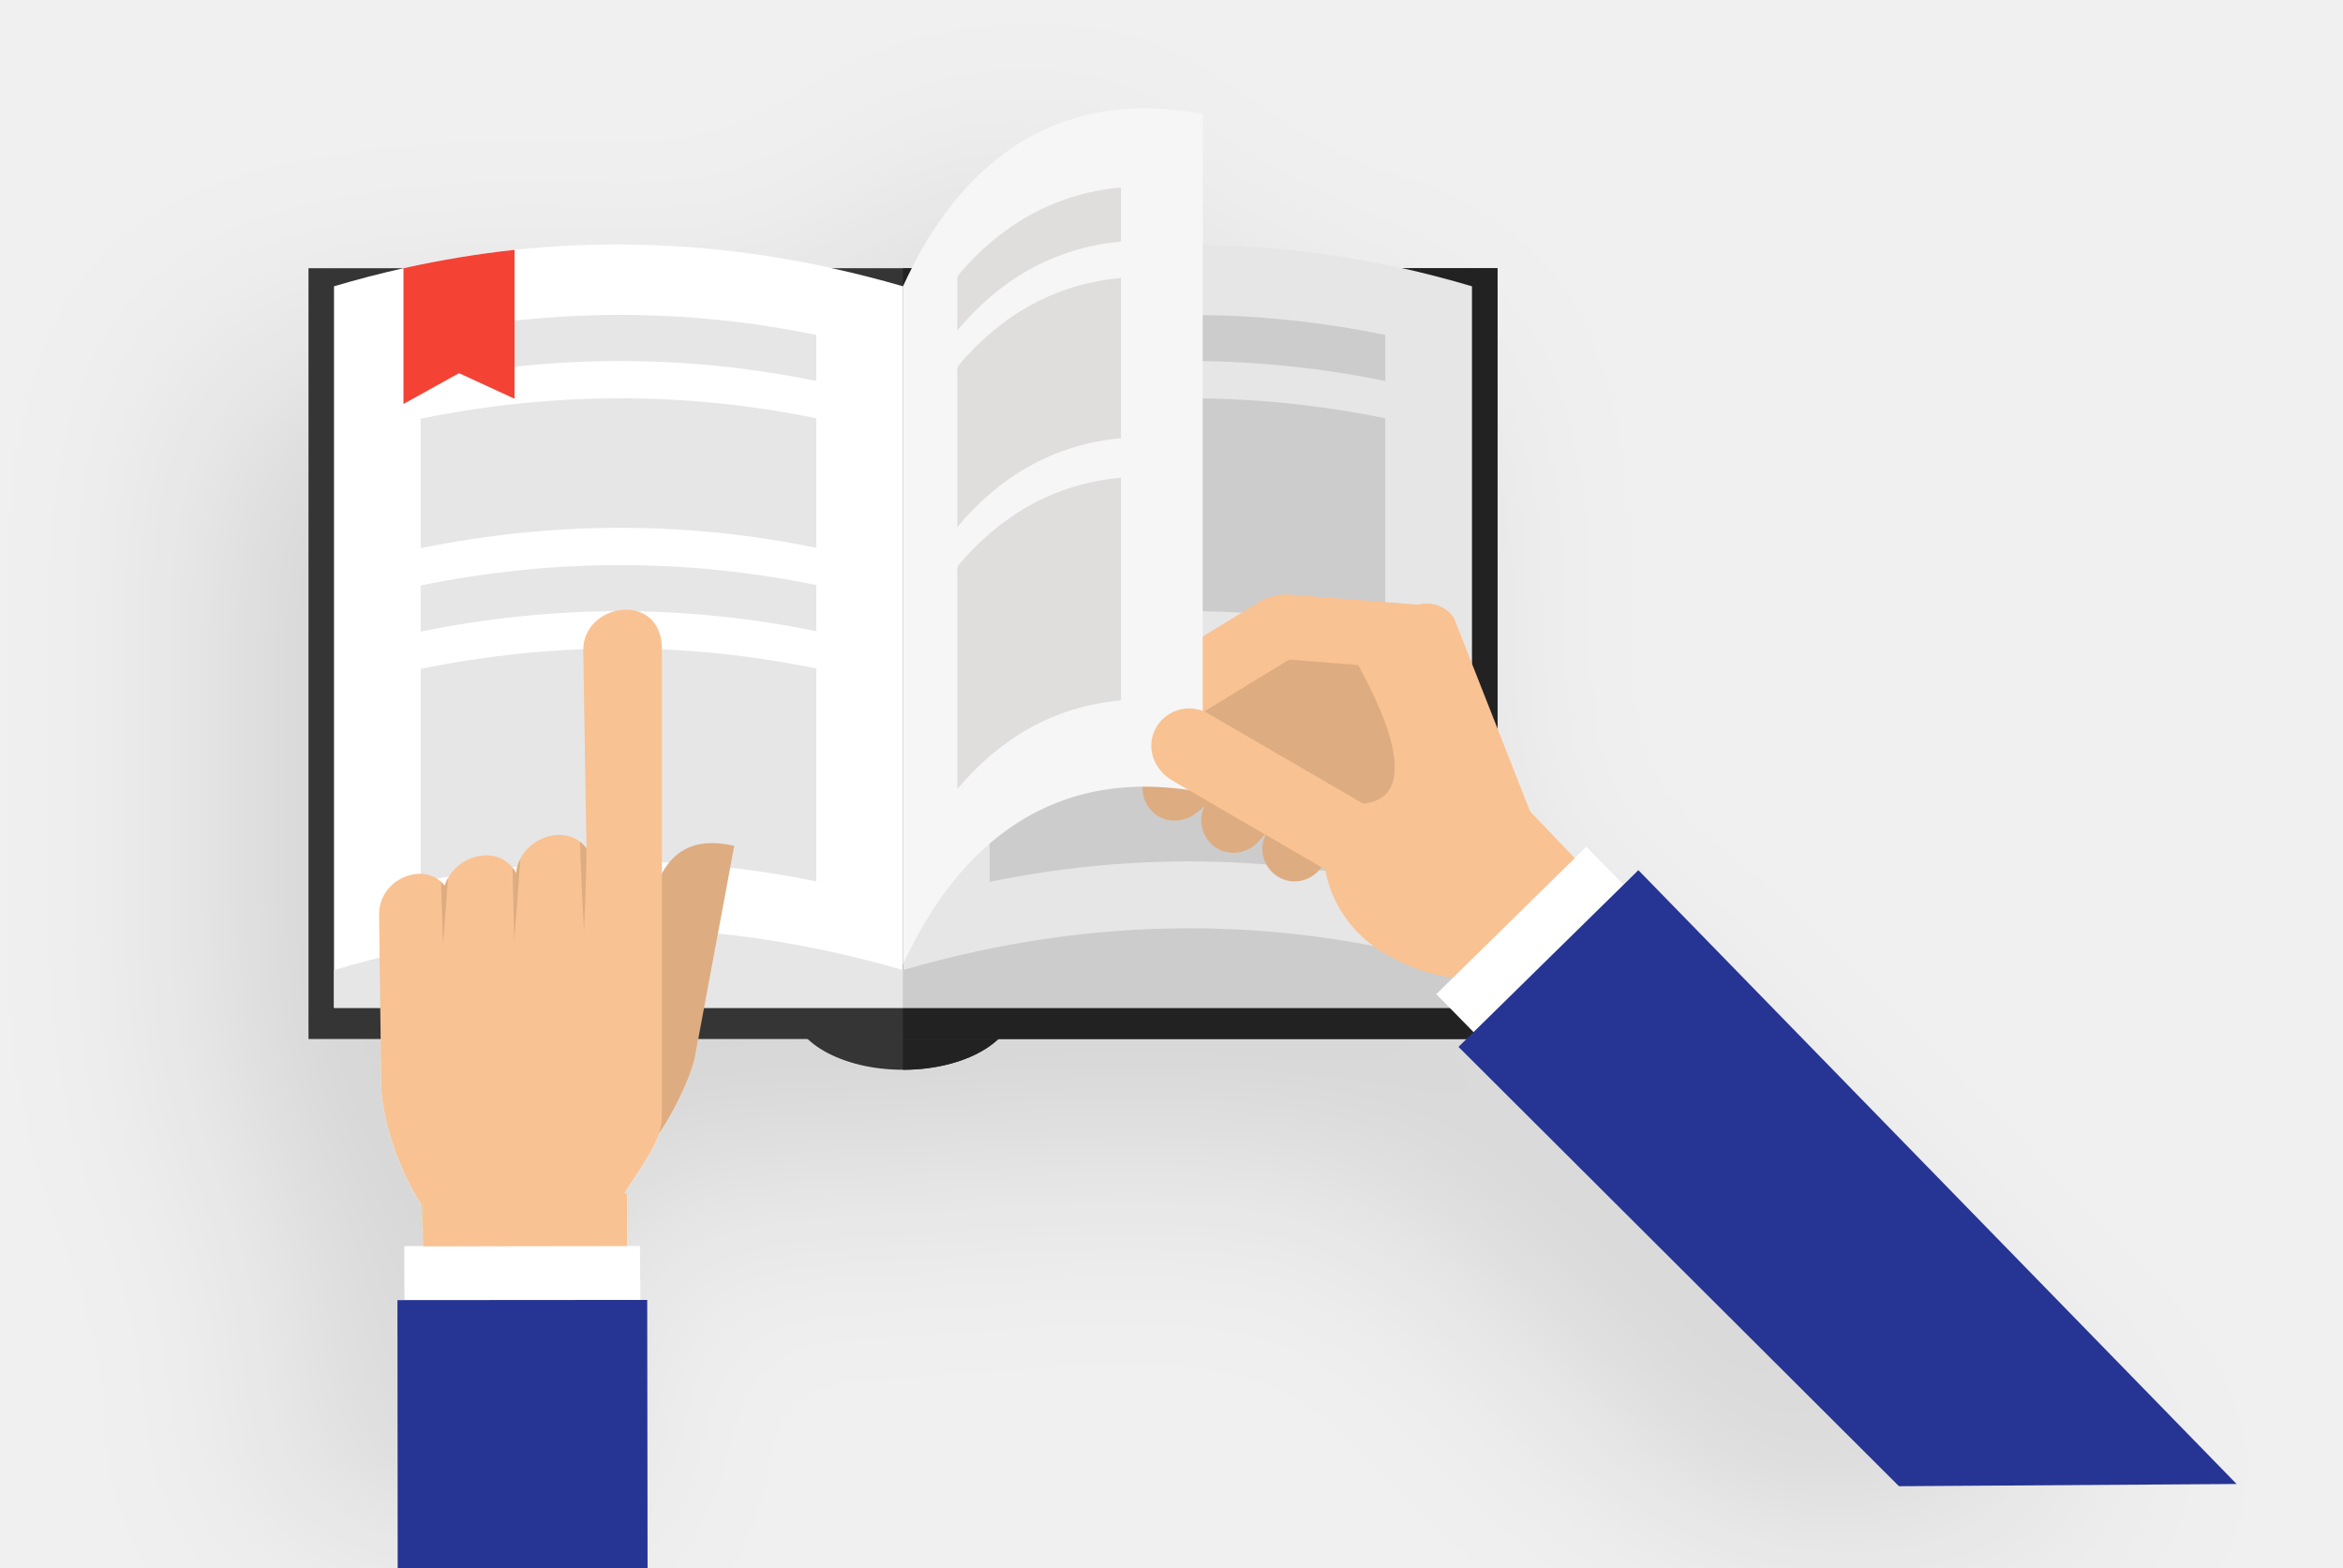
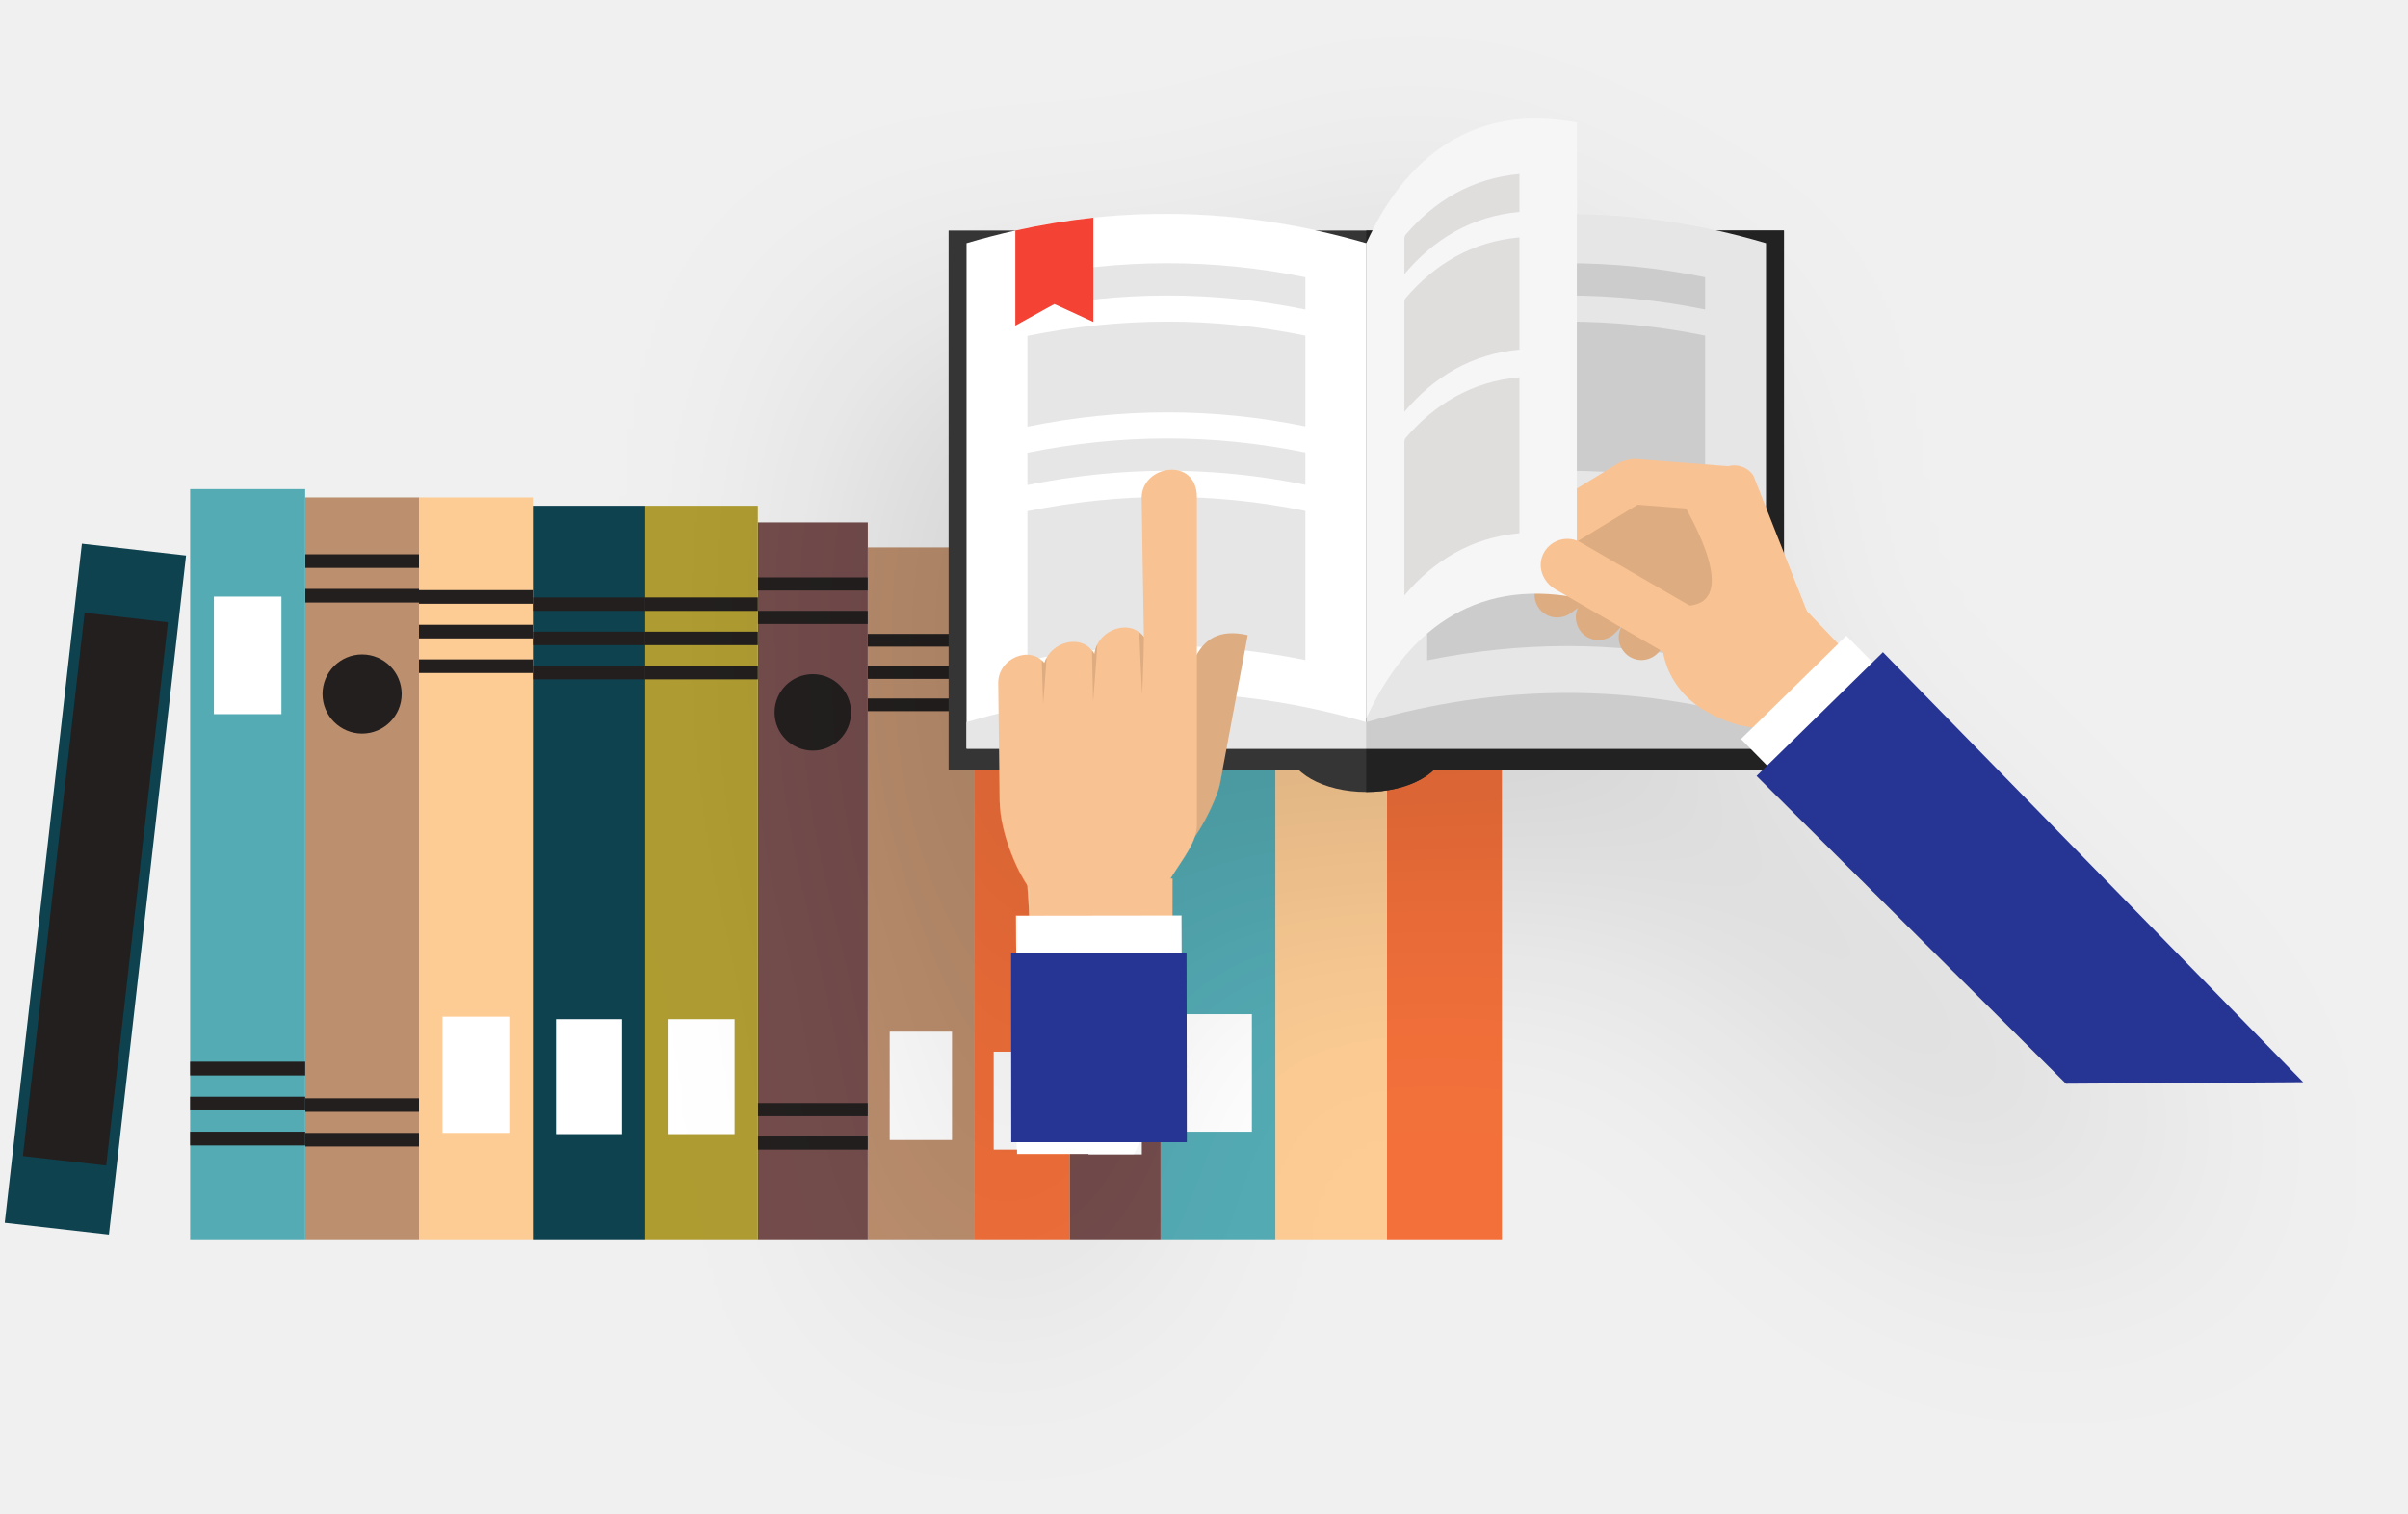
- <svg xmlns="http://www.w3.org/2000/svg" width="281px" height="188px" viewBox="0 0 281 188" version="1.1">
+ <svg xmlns="http://www.w3.org/2000/svg" width="264px" height="166px" viewBox="0 0 264 166" version="1.1">
  <defs>
    <filter x="-50%" y="-50%" width="200%" height="200%" filterUnits="objectBoundingBox" id="filter-1">
      <feOffset dx="-10" dy="13" in="SourceAlpha" result="shadowOffsetOuter1" />
      <feGaussianBlur stdDeviation="13.5" in="shadowOffsetOuter1" result="shadowBlurOuter1" />
      <feColorMatrix values="0 0 0 0 0   0 0 0 0 0   0 0 0 0 0  0 0 0 0.12 0" type="matrix" in="shadowBlurOuter1" result="shadowMatrixOuter1" />
      <feMerge>
        <feMergeNode in="shadowMatrixOuter1" />
        <feMergeNode in="SourceGraphic" />
      </feMerge>
    </filter>
  </defs>
-   <g id="Assets" stroke="none" stroke-width="1" fill="none" fill-rule="evenodd">
-     <g id="Other" transform="translate(-1151, -20)">
-       <g id="Bg">
-         <g id="book" filter="url(#filter-1)" transform="translate(1188, 33)">
-           <path d="M71.298,100.138 C78.656,100.138 84.621,103.531 84.621,107.715 C84.621,111.901 78.656,115.294 71.298,115.294 C63.94,115.294 57.974,111.901 57.974,107.715 C57.974,103.531 63.94,100.138 71.298,100.138 L71.298,100.138 Z" id="Fill-1" fill="#353535" />
-           <path d="M71.298,100.138 C78.656,100.138 84.621,103.53 84.621,107.715 C84.621,111.901 78.656,115.294 71.298,115.294 L71.298,100.138 Z" id="Fill-3" fill="#212121" />
-           <polygon id="Fill-5" fill="#353535" points="0 111.605 142.594 111.605 142.594 19.167 0 19.167" />
-           <polygon id="Fill-7" fill="#212121" points="71.298 111.605 142.596 111.605 142.596 19.167 71.298 19.167" />
-           <path d="M3.059,21.335 C25.805,14.573 48.551,14.736 71.298,21.335 L71.298,107.867 L3.059,107.867 L3.059,21.335 Z" id="Fill-8" fill="#FFFFFF" />
-           <path d="M139.536,21.335 C116.79,14.573 94.043,14.736 71.298,21.335 L71.298,107.867 L139.536,107.867 L139.536,21.335 Z" id="Fill-9" fill="#E6E6E6" />
-           <path d="M71.298,103.336 L71.298,107.868 L139.536,107.868 L139.536,103.336 C116.79,96.573 94.044,96.736 71.298,103.336" id="Fill-10" fill="#CCCCCC" />
-           <path d="M81.693,32.741 C97.509,29.523 113.325,29.454 129.141,32.697 L129.141,27.167 C113.325,23.924 97.509,23.993 81.693,27.21 L81.693,32.741 Z" id="Fill-11" fill="#CCCCCC" />
-           <path d="M81.693,62.744 C97.509,59.526 113.325,59.457 129.141,62.7 L129.141,37.167 C113.325,33.924 97.509,33.994 81.693,37.212 L81.693,62.744 Z" id="Fill-12" fill="#CCCCCC" />
-           <path d="M81.693,92.748 C97.509,89.531 113.325,89.462 129.141,92.704 L129.141,67.17 C113.325,63.927 97.509,63.998 81.693,67.215 L81.693,92.748 Z" id="Fill-13" fill="#CCCCCC" />
-           <path d="M13.454,32.741 C29.27,29.523 45.087,29.454 60.902,32.697 L60.902,27.167 C45.087,23.924 29.27,23.993 13.454,27.21 L13.454,32.741 Z" id="Fill-14" fill="#E6E6E6" />
-           <path d="M13.454,52.742 C29.27,49.526 45.087,49.457 60.902,52.699 L60.902,37.167 C45.087,33.924 29.27,33.993 13.454,37.212 L13.454,52.742 Z" id="Fill-15" fill="#E6E6E6" />
-           <path d="M13.454,62.744 C29.27,59.526 45.087,59.457 60.902,62.7 L60.902,57.17 C45.087,53.927 29.27,53.996 13.454,57.213 L13.454,62.744 Z" id="Fill-16" fill="#E6E6E6" />
-           <path d="M100.911,84.019 L100.911,84.019 C99.556,82.365 99.761,79.847 101.451,78.548 L117.578,66.147 C119.269,64.847 121.688,65.034 123.043,66.687 C124.397,68.339 124.151,70.798 122.503,72.157 L106.374,84.559 C104.68,85.862 102.265,85.673 100.911,84.019" id="Fill-17" fill="#DEAC81" />
-           <path d="M108.394,88.317 L108.394,88.317 C106.794,86.9 106.595,84.382 108.057,82.83 L122.01,68.018 C123.471,66.466 125.89,66.264 127.489,67.679 C129.09,69.096 129.237,71.562 127.826,73.167 L113.874,87.98 C112.409,89.536 109.994,89.734 108.394,88.317" id="Fill-18" fill="#DEAC81" />
-           <polygon id="Fill-19" fill="#DEAC81" points="143.602 87.154 133.637 64.038 113.461 64.338 104.259 73.647 131.143 92.085" />
-           <path d="M116.608,92.326 L116.608,92.326 C114.684,91.398 113.809,89.028 114.795,87.136 L124.206,69.087 C125.193,67.196 127.466,66.344 129.389,67.273 C131.313,68.201 132.124,70.533 131.202,72.462 L121.79,90.512 C120.802,92.408 118.531,93.255 116.608,92.326" id="Fill-20" fill="#DEAC81" />
-           <path d="M145.805,90.708 L145.805,90.708 C144.021,91.883 141.208,91.58 140.428,89.597 L130.896,65.398 C130.116,63.415 130.221,61.189 132.004,60.014 C133.788,58.839 136.203,59.34 137.381,61.124 L146.913,85.324 C147.697,87.312 147.589,89.531 145.805,90.708" id="Fill-21" fill="#F9C293" />
-           <path d="M113.229,61.775 L113.229,61.775 C113.443,59.648 115.359,58.133 117.481,58.299 L134.438,59.619 C136.56,59.785 138.126,61.749 137.912,63.877 C137.696,66.004 135.785,67.564 133.659,67.353 L116.702,66.033 C114.572,65.867 113.015,63.904 113.229,61.775" id="Fill-22" fill="#F9C293" />
-           <path d="M95.745,75.043 L95.745,75.043 C94.576,73.255 95.049,70.773 96.869,69.662 L114.234,59.068 C116.053,57.959 118.44,58.403 119.608,60.193 C120.778,61.983 120.27,64.398 118.484,65.574 L101.119,76.168 C99.295,77.282 96.914,76.833 95.745,75.043" id="Fill-23" fill="#F9C293" />
-           <polygon id="Fill-24" fill="#F9C293" points="143.359 81.004 130.999 96.395 139.25 105.37 153.257 91.371" />
-           <path d="M125.014,65.212 C126.84,68.387 135.271,82.998 126.028,83.425 C116.786,83.855 138.06,94.849 138.06,94.849 L142.957,80.478 C142.957,80.478 138.042,64.957 125.014,65.212" id="Fill-25" fill="#F9C293" />
-           <path d="M139.988,82.141 C147.965,83.482 149.972,95.967 146.645,100.74 C143.317,105.514 135.638,105.417 128.71,101.126 C121.783,96.835 120.744,88.732 122.56,86.27 C124.375,83.807 132.01,80.8 139.988,82.141" id="Fill-26" fill="#F9C293" />
-           <polygon id="Fill-27" fill="#FFFFFF" points="153.248 88.553 135.26 106.222 140.712 111.785 158.701 94.116" />
-           <polygon id="Fill-28" fill="#283593" points="190.748 165.238 137.918 112.549 159.494 91.356 231.239 164.972" />
-           <path d="M71.298,21.335 C77.902,6.915 89.342,-2.718 107.24,0.686 L107.24,82.029 C89.342,78.624 77.902,88.257 71.298,102.677 L71.298,21.335 Z" id="Fill-29" fill="#F6F6F6" />
-           <path d="M97.441,15.979 C89.243,16.72 82.777,20.685 77.803,26.637 L77.803,20.432 C77.843,20.284 77.884,20.14 77.927,19.994 C82.885,14.124 89.31,10.218 97.441,9.484 L97.441,15.979 Z" id="Fill-30" fill="#E0DDDD" />
-           <path d="M97.441,39.556 C89.243,40.296 82.777,44.262 77.803,50.213 L77.803,31.285 C77.843,31.137 77.884,30.992 77.927,30.846 C82.885,24.976 89.31,21.07 97.441,20.337 L97.441,39.556 Z" id="Fill-31" fill="#E0DDDD" />
-           <path d="M97.441,70.991 C89.243,71.732 82.777,75.697 77.803,81.65 L77.803,55.234 C77.843,55.089 77.884,54.942 77.927,54.797 C82.885,48.927 89.31,45.021 97.441,44.288 L97.441,70.991 Z" id="Fill-32" fill="#E0DDDD" />
-           <path d="M129.258,89.886 L129.258,89.886 C128.155,92.14 125.323,93.234 123.159,91.977 L103.609,80.614 C101.445,79.357 100.417,76.762 101.52,74.507 C102.624,72.251 105.365,71.316 107.619,72.416 L127.17,83.779 C129.34,85.039 130.362,87.631 129.258,89.886" id="Fill-33" fill="#F9C293" />
-           <path d="M71.298,103.336 L71.298,107.868 L3.059,107.868 L3.059,103.336 C25.805,96.573 48.552,96.736 71.298,103.336" id="Fill-34" fill="#E6E6E6" />
-           <path d="M13.454,92.748 C29.27,89.531 45.087,89.462 60.902,92.704 L60.902,67.17 C45.087,63.927 29.27,63.998 13.454,67.215 L13.454,92.748 Z" id="Fill-35" fill="#E6E6E6" />
-           <polygon id="Fill-36" fill="#E7D1A7" points="37.062 119.808 39.343 153.74 22.302 173.178 15.824 166.775 12.993 124.487" />
-           <polygon id="Fill-37" fill="#F9C293" points="13.765 127.99 13.678 170.242 18.872 176.56 38.173 154.783 38.217 130.135" />
-           <path d="M51.061,88.437 L46.314,113.905 C45.832,116.494 41.435,125.832 38.819,125.558 C36.206,125.284 36.051,117.257 36.6,114.679 L41.094,95.267 C42.966,87.179 48.27,87.828 51.061,88.437" id="Fill-38" fill="#DEAC81" />
-           <path d="M32.952,65.095 L33.336,88.76 C31.016,85.505 25.33,87.448 24.902,91.719 C22.982,88.055 17.481,89.443 16.339,93.238 C14.016,90.154 8.409,92.321 8.465,96.709 L8.72,116.802 C8.792,122.443 11.933,129.663 14.373,132.51 C21.606,140.951 34.579,135.381 37.732,130.325 C40.189,126.382 42.379,123.844 42.382,120.825 L42.382,64.85 C42.39,57.773 32.801,59.277 32.952,65.095" id="Fill-39" fill="#F9C293" />
-           <path d="M25.392,90.022 C25.136,90.532 24.964,91.101 24.902,91.718 C24.775,91.474 24.631,91.253 24.473,91.054 C24.549,94.972 24.663,99.825 24.663,99.825 C24.663,99.825 25.175,93.779 25.392,90.022 M33.268,88.669 C33.053,88.385 32.813,88.143 32.552,87.942 C32.676,91.908 33.043,98.682 33.043,98.682 C33.043,98.682 33.34,91.712 33.336,88.76 C33.336,88.806 33.309,88.765 33.268,88.669 M16.131,100.277 C16.131,100.277 16.002,96.293 15.902,92.755 C16.057,92.9 16.204,93.059 16.339,93.238 C16.439,92.906 16.574,92.591 16.736,92.297 C16.49,95.901 16.131,100.277 16.131,100.277" id="Fill-40" fill="#DEAC81" />
-           <polygon id="Fill-41" fill="#FFFFFF" points="11.51 136.474 11.694 177.254 31.6 177.254 39.856 160.251 39.753 136.437" />
-           <polygon id="Fill-42" fill="#283593" points="10.665 142.918 10.696 175.254 40.665 175.254 40.622 142.896" />
-           <path d="M24.708,16.962 L24.708,34.821 L18.049,31.752 L11.389,35.448 L11.389,19.168 C15.829,18.18 20.268,17.446 24.708,16.962" id="Fill-43" fill="#F44336" />
+   <g id="Dashboard" stroke="none" stroke-width="1" fill="none" fill-rule="evenodd">
+     <g id="Dashboard---01---Default-view-(Version-1)" transform="translate(-488, -802)">
+       <g id="Flex---1---Progress" transform="translate(31, 686)">
+         <g id="Bg">
+           <g transform="translate(0, 26)">
+             <g id="Group-4" transform="translate(457, 103)">
+               <g id="Group" transform="translate(0, 25)">
+                 <polygon id="Fill-81" fill="#0E424F" points="20.399 22.911 8.978 21.615 0.52 96.073 11.94 97.37" />
+                 <polygon id="Fill-82" fill="#231F1F" points="18.411 30.227 9.275 29.19 2.507 88.757 11.644 89.794" />
+                 <polygon id="Fill-84" fill="#231F1F" points="11.221 83.042 4.435 82.272 4.378 82.768 11.165 83.539" />
+                 <polygon id="Fill-86" fill="#231F1F" points="11.446 81.057 4.66 80.286 4.603 80.783 11.39 81.553" />
+                 <polygon id="Fill-88" fill="#231F1F" points="11.672 79.071 4.886 78.3 4.829 78.797 11.616 79.568" />
+                 <polygon id="Fill-90" fill="#231F1F" points="16.513 36.464 9.726 35.694 9.669 36.19 16.456 36.961" />
+                 <polygon id="Fill-92" fill="#231F1F" points="16.58 33.288 10.372 32.583 10.316 33.079 16.523 33.784" />
+                 <polygon id="Fill-95" fill="#744C4C" points="83.083 97.875 95.138 97.875 95.138 19.282 83.083 19.282" />
+                 <polygon id="Fill-96" fill="#231F1F" points="83.083 26.748 95.138 26.748 95.138 25.308 83.083 25.308" />
+                 <polygon id="Fill-98" fill="#231F1F" points="83.083 30.416 95.138 30.416 95.138 28.975 83.083 28.975" />
+                 <polygon id="Fill-100" fill="#231F1F" points="83.083 88.051 95.138 88.051 95.138 86.61 83.083 86.61" />
+                 <polygon id="Fill-102" fill="#231F1F" points="83.083 84.383 95.138 84.383 95.138 82.942 83.083 82.942" />
+                 <path d="M93.304,40.109 C93.304,37.794 91.426,35.918 89.11,35.918 C86.795,35.918 84.917,37.794 84.917,40.109 C84.917,42.424 86.795,44.301 89.11,44.301 C91.426,44.301 93.304,42.424 93.304,40.109" id="Fill-104" fill="#231F1F" />
+                 <path d="M91.207,40.109 C91.207,38.952 90.268,38.013 89.111,38.013 C87.952,38.013 87.014,38.952 87.014,40.109 C87.014,41.267 87.952,42.205 89.111,42.205 C90.268,42.205 91.207,41.267 91.207,40.109" id="Fill-106" fill="#231F1F" />
+                 <polygon id="Fill-109" fill="#BC8F6E" points="33.46 97.875 45.936 97.875 45.936 16.54 33.46 16.54" />
+                 <polygon id="Fill-110" fill="#231F1F" points="33.46 24.268 45.936 24.268 45.936 22.776 33.46 22.776" />
+                 <polygon id="Fill-112" fill="#231F1F" points="33.46 28.063 45.936 28.063 45.936 26.572 33.46 26.572" />
+                 <polygon id="Fill-114" fill="#231F1F" points="33.46 87.708 45.936 87.708 45.936 86.217 33.46 86.217" />
+                 <polygon id="Fill-116" fill="#231F1F" points="33.46 83.913 45.936 83.913 45.936 82.421 33.46 82.421" />
+                 <path d="M44.038,38.094 C44.038,35.698 42.095,33.756 39.698,33.756 C37.301,33.756 35.359,35.698 35.359,38.094 C35.359,40.49 37.301,42.432 39.698,42.432 C42.095,42.432 44.038,40.49 44.038,38.094" id="Fill-118" fill="#231F1F" />
+                 <path d="M41.868,38.094 C41.868,36.896 40.896,35.925 39.698,35.925 C38.5,35.925 37.529,36.896 37.529,38.094 C37.529,39.292 38.5,40.263 39.698,40.263 C40.896,40.263 41.868,39.292 41.868,38.094" id="Fill-120" fill="#231F1F" />
+                 <polygon id="Fill-123" fill="#54ABB4" points="127.238 97.875 139.854 97.875 139.854 15.627 127.238 15.627" />
+                 <polygon id="Fill-124" fill="#231F1F" points="127.238 35.092 139.854 35.092 139.854 33.584 127.238 33.584" />
+                 <polygon id="Fill-126" fill="#231F1F" points="127.238 27.415 139.854 27.415 139.854 25.908 127.238 25.908" />
+                 <polygon id="Fill-128" fill="#231F1F" points="127.238 31.254 139.854 31.254 139.854 29.746 127.238 29.746" />
+                 <polygon id="Fill-130" fill="#FFFFFF" points="129.844 86.086 137.249 86.086 137.249 73.2 129.844 73.2" />
+                 <polygon id="Fill-133" fill="#F3703A" points="106.773 97.875 117.286 97.875 117.286 29.335 106.773 29.335" />
+                 <polygon id="Fill-134" fill="#231F1F" points="106.773 45.556 117.286 45.556 117.286 44.299 106.773 44.299" />
+                 <polygon id="Fill-136" fill="#231F1F" points="106.773 39.159 117.286 39.159 117.286 37.902 106.773 37.902" />
+                 <polygon id="Fill-138" fill="#231F1F" points="106.773 42.357 117.286 42.357 117.286 41.1 106.773 41.1" />
+                 <polygon id="Fill-140" fill="#FFFFFF" points="108.944 88.051 115.114 88.051 115.114 77.313 108.944 77.313" />
+                 <polygon id="Fill-143" fill="#0E424F" points="58.412 97.875 70.747 97.875 70.747 17.454 58.412 17.454" />
+                 <polygon id="Fill-144" fill="#231F1F" points="58.412 36.487 70.747 36.487 70.747 35.013 58.412 35.013" />
+                 <polygon id="Fill-146" fill="#231F1F" points="58.412 28.981 70.747 28.981 70.747 27.507 58.412 27.507" />
+                 <polygon id="Fill-148" fill="#231F1F" points="58.412 32.734 70.747 32.734 70.747 31.26 58.412 31.26" />
+                 <polygon id="Fill-150" fill="#FFFFFF" points="60.959 86.348 68.2 86.348 68.2 73.749 60.959 73.749" />
+                 <polygon id="Fill-153" fill="#FDCC94" points="45.936 97.875 58.412 97.875 58.412 16.54 45.936 16.54" />
+                 <polygon id="Fill-154" fill="#231F1F" points="45.936 35.79 58.412 35.79 58.412 34.298 45.936 34.298" />
+                 <polygon id="Fill-156" fill="#231F1F" points="45.936 28.198 58.412 28.198 58.412 26.708 45.936 26.708" />
+                 <polygon id="Fill-158" fill="#231F1F" points="45.936 31.994 58.412 31.994 58.412 30.503 45.936 30.503" />
+                 <polygon id="Fill-160" fill="#FFFFFF" points="48.512 86.217 55.836 86.217 55.836 73.474 48.512 73.474" />
+                 <polygon id="Fill-163" fill="#744C4C" points="117.286 97.875 127.238 97.875 127.238 32.99 117.286 32.99" />
+                 <polygon id="Fill-164" fill="#231F1F" points="117.286 48.346 127.238 48.346 127.238 47.156 117.286 47.156" />
+                 <polygon id="Fill-166" fill="#231F1F" points="117.286 42.29 127.238 42.29 127.238 41.1 117.286 41.1" />
+                 <polygon id="Fill-168" fill="#231F1F" points="117.286 45.318 127.238 45.318 127.238 44.129 117.286 44.129" />
+                 <polygon id="Fill-170" fill="#FFFFFF" points="119.342 88.575 125.183 88.575 125.183 78.409 119.342 78.409" />
+                 <polygon id="Fill-173" fill="#AF9C31" points="70.748 97.875 83.083 97.875 83.083 17.454 70.748 17.454" />
+                 <polygon id="Fill-174" fill="#231F1F" points="70.748 36.487 83.083 36.487 83.083 35.013 70.748 35.013" />
+                 <polygon id="Fill-176" fill="#231F1F" points="70.748 28.981 83.083 28.981 83.083 27.507 70.748 27.507" />
+                 <polygon id="Fill-178" fill="#231F1F" points="70.748 32.734 83.083 32.734 83.083 31.26 70.748 31.26" />
+                 <polygon id="Fill-180" fill="#FFFFFF" points="73.295 86.348 80.535 86.348 80.535 73.749 73.295 73.749" />
+                 <polygon id="Fill-183" fill="#BC8F6E" points="95.138 97.875 106.773 97.875 106.773 22.024 95.138 22.024" />
+                 <polygon id="Fill-184" fill="#231F1F" points="95.138 39.975 106.773 39.975 106.773 38.585 95.138 38.585" />
+                 <polygon id="Fill-186" fill="#231F1F" points="95.138 32.896 106.773 32.896 106.773 31.505 95.138 31.505" />
+                 <polygon id="Fill-188" fill="#231F1F" points="95.138 36.435 106.773 36.435 106.773 35.045 95.138 35.045" />
+                 <polygon id="Fill-190" fill="#FFFFFF" points="97.541 87.003 104.37 87.003 104.37 75.119 97.541 75.119" />
+                 <polygon id="Fill-193" fill="#54ABB4" points="20.845 97.875 33.46 97.875 33.46 15.627 20.845 15.627" />
+                 <polygon id="Fill-194" fill="#231F1F" points="20.845 79.917 33.46 79.917 33.46 78.409 20.845 78.409" />
+                 <polygon id="Fill-196" fill="#231F1F" points="20.845 87.594 33.46 87.594 33.46 86.086 20.845 86.086" />
+                 <polygon id="Fill-198" fill="#231F1F" points="20.845 83.755 33.46 83.755 33.46 82.248 20.845 82.248" />
+                 <polygon id="Fill-200" fill="#FFFFFF" points="23.45 40.301 30.855 40.301 30.855 27.415 23.45 27.415" />
+                 <polygon id="Fill-476" fill="#F3703A" points="152.043 97.875 164.659 97.875 164.659 15.627 152.043 15.627" />
+                 <polygon id="Fill-477" fill="#FFFFFF" points="155.197 40.849 161.505 40.849 161.505 15.627 155.197 15.627" />
+                 <polygon id="Fill-491" fill="#FDCC94" points="139.854 97.875 152.043 97.875 152.043 0.395 139.854 0.395" />
+               </g>
+               <g id="Book" filter="url(#filter-1)" transform="translate(104, 0)">
+                 <path d="M45.79,64.133 C50.516,64.133 54.347,66.307 54.347,68.986 C54.347,71.667 50.516,73.84 45.79,73.84 C41.065,73.84 37.233,71.667 37.233,68.986 C37.233,66.307 41.065,64.133 45.79,64.133 L45.79,64.133 Z" id="Fill-1" fill="#353535" />
+                 <path d="M45.79,64.133 C50.516,64.133 54.347,66.306 54.347,68.986 C54.347,71.667 50.516,73.84 45.79,73.84 L45.79,64.133 Z" id="Fill-3" fill="#212121" />
+                 <polygon id="Fill-5" fill="#353535" points="0 71.477 91.58 71.477 91.58 12.276 0 12.276" />
+                 <polygon id="Fill-7" fill="#212121" points="45.79 71.477 91.581 71.477 91.581 12.276 45.79 12.276" />
+                 <path d="M1.965,13.664 C16.573,9.333 31.182,9.437 45.79,13.664 L45.79,69.084 L1.965,69.084 L1.965,13.664 Z" id="Fill-8" fill="#FFFFFF" />
+                 <path d="M89.616,13.664 C75.007,9.333 60.399,9.437 45.79,13.664 L45.79,69.084 L89.616,69.084 L89.616,13.664 Z" id="Fill-9" fill="#E6E6E6" />
+                 <path d="M45.79,66.181 L45.79,69.084 L89.616,69.084 L89.616,66.181 C75.007,61.85 60.399,61.955 45.79,66.181" id="Fill-10" fill="#CCCCCC" />
+                 <path d="M52.466,20.969 C62.624,18.908 72.782,18.864 82.94,20.94 L82.94,17.399 C72.782,15.322 62.624,15.367 52.466,17.427 L52.466,20.969 Z" id="Fill-11" fill="#CCCCCC" />
+                 <path d="M52.466,40.185 C62.624,38.124 72.782,38.079 82.94,40.156 L82.94,23.803 C72.782,21.727 62.624,21.771 52.466,23.832 L52.466,40.185 Z" id="Fill-12" fill="#CCCCCC" />
+                 <path d="M52.466,59.4 C62.624,57.34 72.782,57.296 82.94,59.372 L82.94,43.019 C72.782,40.942 62.624,40.988 52.466,43.048 L52.466,59.4 Z" id="Fill-13" fill="#CCCCCC" />
+                 <path d="M8.641,20.969 C18.799,18.908 28.957,18.864 39.114,20.94 L39.114,17.399 C28.957,15.322 18.799,15.367 8.641,17.427 L8.641,20.969 Z" id="Fill-14" fill="#E6E6E6" />
+                 <path d="M8.641,33.779 C18.799,31.719 28.957,31.674 39.114,33.751 L39.114,23.804 C28.957,21.727 18.799,21.771 8.641,23.832 L8.641,33.779 Z" id="Fill-15" fill="#E6E6E6" />
+                 <path d="M8.641,40.185 C18.799,38.124 28.957,38.079 39.114,40.156 L39.114,36.614 C28.957,34.538 18.799,34.582 8.641,36.642 L8.641,40.185 Z" id="Fill-16" fill="#E6E6E6" />
+                 <path d="M64.809,53.81 L64.809,53.81 C63.939,52.751 64.071,51.138 65.156,50.306 L75.514,42.364 C76.599,41.531 78.153,41.651 79.023,42.71 C79.893,43.768 79.735,45.342 78.676,46.213 L68.318,54.156 C67.23,54.99 65.679,54.869 64.809,53.81" id="Fill-17" fill="#DEAC81" />
+                 <path d="M69.615,56.563 L69.615,56.563 C68.588,55.655 68.46,54.043 69.399,53.048 L78.36,43.562 C79.298,42.568 80.852,42.439 81.879,43.345 C82.907,44.253 83.002,45.832 82.095,46.86 L73.135,56.347 C72.193,57.343 70.642,57.47 69.615,56.563" id="Fill-18" fill="#DEAC81" />
+                 <polygon id="Fill-19" fill="#DEAC81" points="92.227 55.818 85.827 41.013 72.869 41.205 66.959 47.167 84.226 58.976" />
+                 <path d="M74.89,59.13 L74.89,59.13 C73.655,58.536 73.093,57.018 73.726,55.806 L79.77,44.247 C80.404,43.036 81.864,42.49 83.099,43.085 C84.335,43.679 84.856,45.173 84.263,46.408 L78.219,57.968 C77.584,59.183 76.126,59.725 74.89,59.13" id="Fill-20" fill="#DEAC81" />
+                 <path d="M93.642,58.094 L93.642,58.094 C92.496,58.846 90.69,58.652 90.189,57.382 L84.067,41.884 C83.566,40.614 83.633,39.188 84.779,38.436 C85.924,37.683 87.475,38.004 88.232,39.147 L94.354,54.645 C94.857,55.919 94.788,57.34 93.642,58.094" id="Fill-21" fill="#F9C293" />
+                 <path d="M72.72,39.564 L72.72,39.564 C72.858,38.202 74.088,37.231 75.451,37.337 L86.342,38.183 C87.705,38.289 88.71,39.547 88.573,40.91 C88.434,42.272 87.207,43.272 85.841,43.136 L74.951,42.291 C73.583,42.184 72.583,40.927 72.72,39.564" id="Fill-22" fill="#F9C293" />
+                 <path d="M61.491,48.061 L61.491,48.061 C60.741,46.916 61.044,45.326 62.213,44.615 L73.366,37.83 C74.534,37.12 76.067,37.404 76.817,38.55 C77.569,39.697 77.242,41.244 76.095,41.997 L64.943,48.782 C63.771,49.495 62.242,49.208 61.491,48.061" id="Fill-23" fill="#F9C293" />
+                 <polygon id="Fill-24" fill="#F9C293" points="92.071 51.879 84.133 61.736 89.432 67.484 98.428 58.518" />
+                 <path d="M80.289,41.765 C81.462,43.798 86.876,53.156 80.94,53.43 C75.005,53.705 88.668,60.746 88.668,60.746 L91.813,51.542 C91.813,51.542 88.656,41.601 80.289,41.765" id="Fill-25" fill="#F9C293" />
+                 <path d="M89.906,52.607 C95.029,53.466 96.319,61.462 94.182,64.519 C92.044,67.576 87.112,67.514 82.663,64.766 C78.214,62.018 77.547,56.829 78.713,55.251 C79.878,53.674 84.782,51.748 89.906,52.607" id="Fill-26" fill="#F9C293" />
+                 <polygon id="Fill-27" fill="#FFFFFF" points="98.422 56.713 86.87 68.03 90.371 71.593 101.924 60.277" />
+                 <polygon id="Fill-28" fill="#283593" points="122.506 105.826 88.576 72.082 102.434 58.509 148.511 105.657" />
+                 <path d="M45.79,13.664 C50.032,4.428 57.379,-1.741 68.874,0.439 L68.874,52.535 C57.379,50.355 50.032,56.524 45.79,65.759 L45.79,13.664 Z" id="Fill-29" fill="#F6F6F6" />
+                 <path d="M62.581,10.233 C57.315,10.708 53.163,13.247 49.968,17.06 L49.968,13.085 C49.994,12.991 50.02,12.898 50.048,12.805 C53.232,9.046 57.358,6.544 62.581,6.074 L62.581,10.233 Z" id="Fill-30" fill="#E0DDDD" />
+                 <path d="M62.581,25.334 C57.315,25.807 53.163,28.348 49.968,32.159 L49.968,20.036 C49.994,19.942 50.02,19.849 50.048,19.755 C53.232,15.996 57.358,13.494 62.581,13.025 L62.581,25.334 Z" id="Fill-31" fill="#E0DDDD" />
+                 <path d="M62.581,45.466 C57.315,45.941 53.163,48.48 49.968,52.293 L49.968,35.375 C49.994,35.281 50.02,35.188 50.048,35.095 C53.232,31.335 57.358,28.834 62.581,28.364 L62.581,45.466 Z" id="Fill-32" fill="#E0DDDD" />
+                 <path d="M83.015,57.568 L83.015,57.568 C82.307,59.011 80.487,59.711 79.098,58.906 L66.542,51.629 C65.152,50.824 64.492,49.162 65.2,47.718 C65.909,46.273 67.67,45.674 69.117,46.378 L81.674,53.656 C83.067,54.463 83.724,56.123 83.015,57.568" id="Fill-33" fill="#F9C293" />
+                 <path d="M45.79,66.181 L45.79,69.084 L1.965,69.084 L1.965,66.181 C16.573,61.85 31.182,61.955 45.79,66.181" id="Fill-34" fill="#E6E6E6" />
+                 <path d="M8.641,59.4 C18.799,57.34 28.957,57.296 39.114,59.372 L39.114,43.019 C28.957,40.942 18.799,40.988 8.641,43.048 L8.641,59.4 Z" id="Fill-35" fill="#E6E6E6" />
+                 <polygon id="Fill-36" fill="#E7D1A7" points="23.803 76.731 25.268 98.462 14.323 110.912 10.163 106.811 8.345 79.728" />
+                 <polygon id="Fill-37" fill="#F9C293" points="8.84 81.971 8.784 109.032 12.121 113.078 24.516 99.131 24.544 83.345" />
+                 <path d="M32.793,56.64 L29.745,72.951 C29.435,74.609 26.611,80.589 24.931,80.414 C23.253,80.238 23.154,75.097 23.506,73.446 L26.392,61.014 C27.594,55.833 31.001,56.25 32.793,56.64" id="Fill-38" fill="#DEAC81" />
+                 <path d="M21.163,41.69 L21.409,56.847 C19.92,54.762 16.268,56.006 15.993,58.741 C14.76,56.395 11.227,57.284 10.494,59.714 C9.001,57.739 5.401,59.127 5.437,61.937 L5.6,74.806 C5.646,78.419 7.664,83.042 9.231,84.866 C13.877,90.272 22.208,86.705 24.233,83.467 C25.811,80.941 27.218,79.316 27.22,77.382 L27.22,41.533 C27.225,37 21.066,37.964 21.163,41.69" id="Fill-39" fill="#F9C293" />
+                 <path d="M16.308,57.654 C16.144,57.981 16.033,58.346 15.993,58.741 C15.911,58.584 15.819,58.443 15.718,58.316 C15.766,60.825 15.84,63.933 15.84,63.933 C15.84,63.933 16.168,60.061 16.308,57.654 M21.366,56.788 C21.228,56.606 21.074,56.451 20.906,56.322 C20.986,58.862 21.221,63.201 21.221,63.201 C21.221,63.201 21.412,58.737 21.41,56.846 C21.41,56.876 21.393,56.849 21.366,56.788 M10.36,64.222 C10.36,64.222 10.277,61.671 10.213,59.405 C10.313,59.497 10.407,59.6 10.494,59.714 C10.558,59.501 10.645,59.3 10.749,59.112 C10.591,61.42 10.36,64.222 10.36,64.222" id="Fill-40" fill="#DEAC81" />
+                 <polygon id="Fill-41" fill="#FFFFFF" points="7.392 87.405 7.51 113.522 20.295 113.522 25.597 102.633 25.531 87.381" />
+                 <polygon id="Fill-42" fill="#283593" points="6.85 91.531 6.869 112.242 26.117 112.242 26.089 91.518" />
+                 <path d="M15.869,10.863 L15.869,22.301 L11.592,20.336 L7.315,22.702 L7.315,12.276 C10.166,11.643 13.017,11.173 15.869,10.863" id="Fill-43" fill="#F44336" />
+               </g>
+             </g>
+           </g>
        </g>
      </g>
    </g>
  </g>
</svg>
